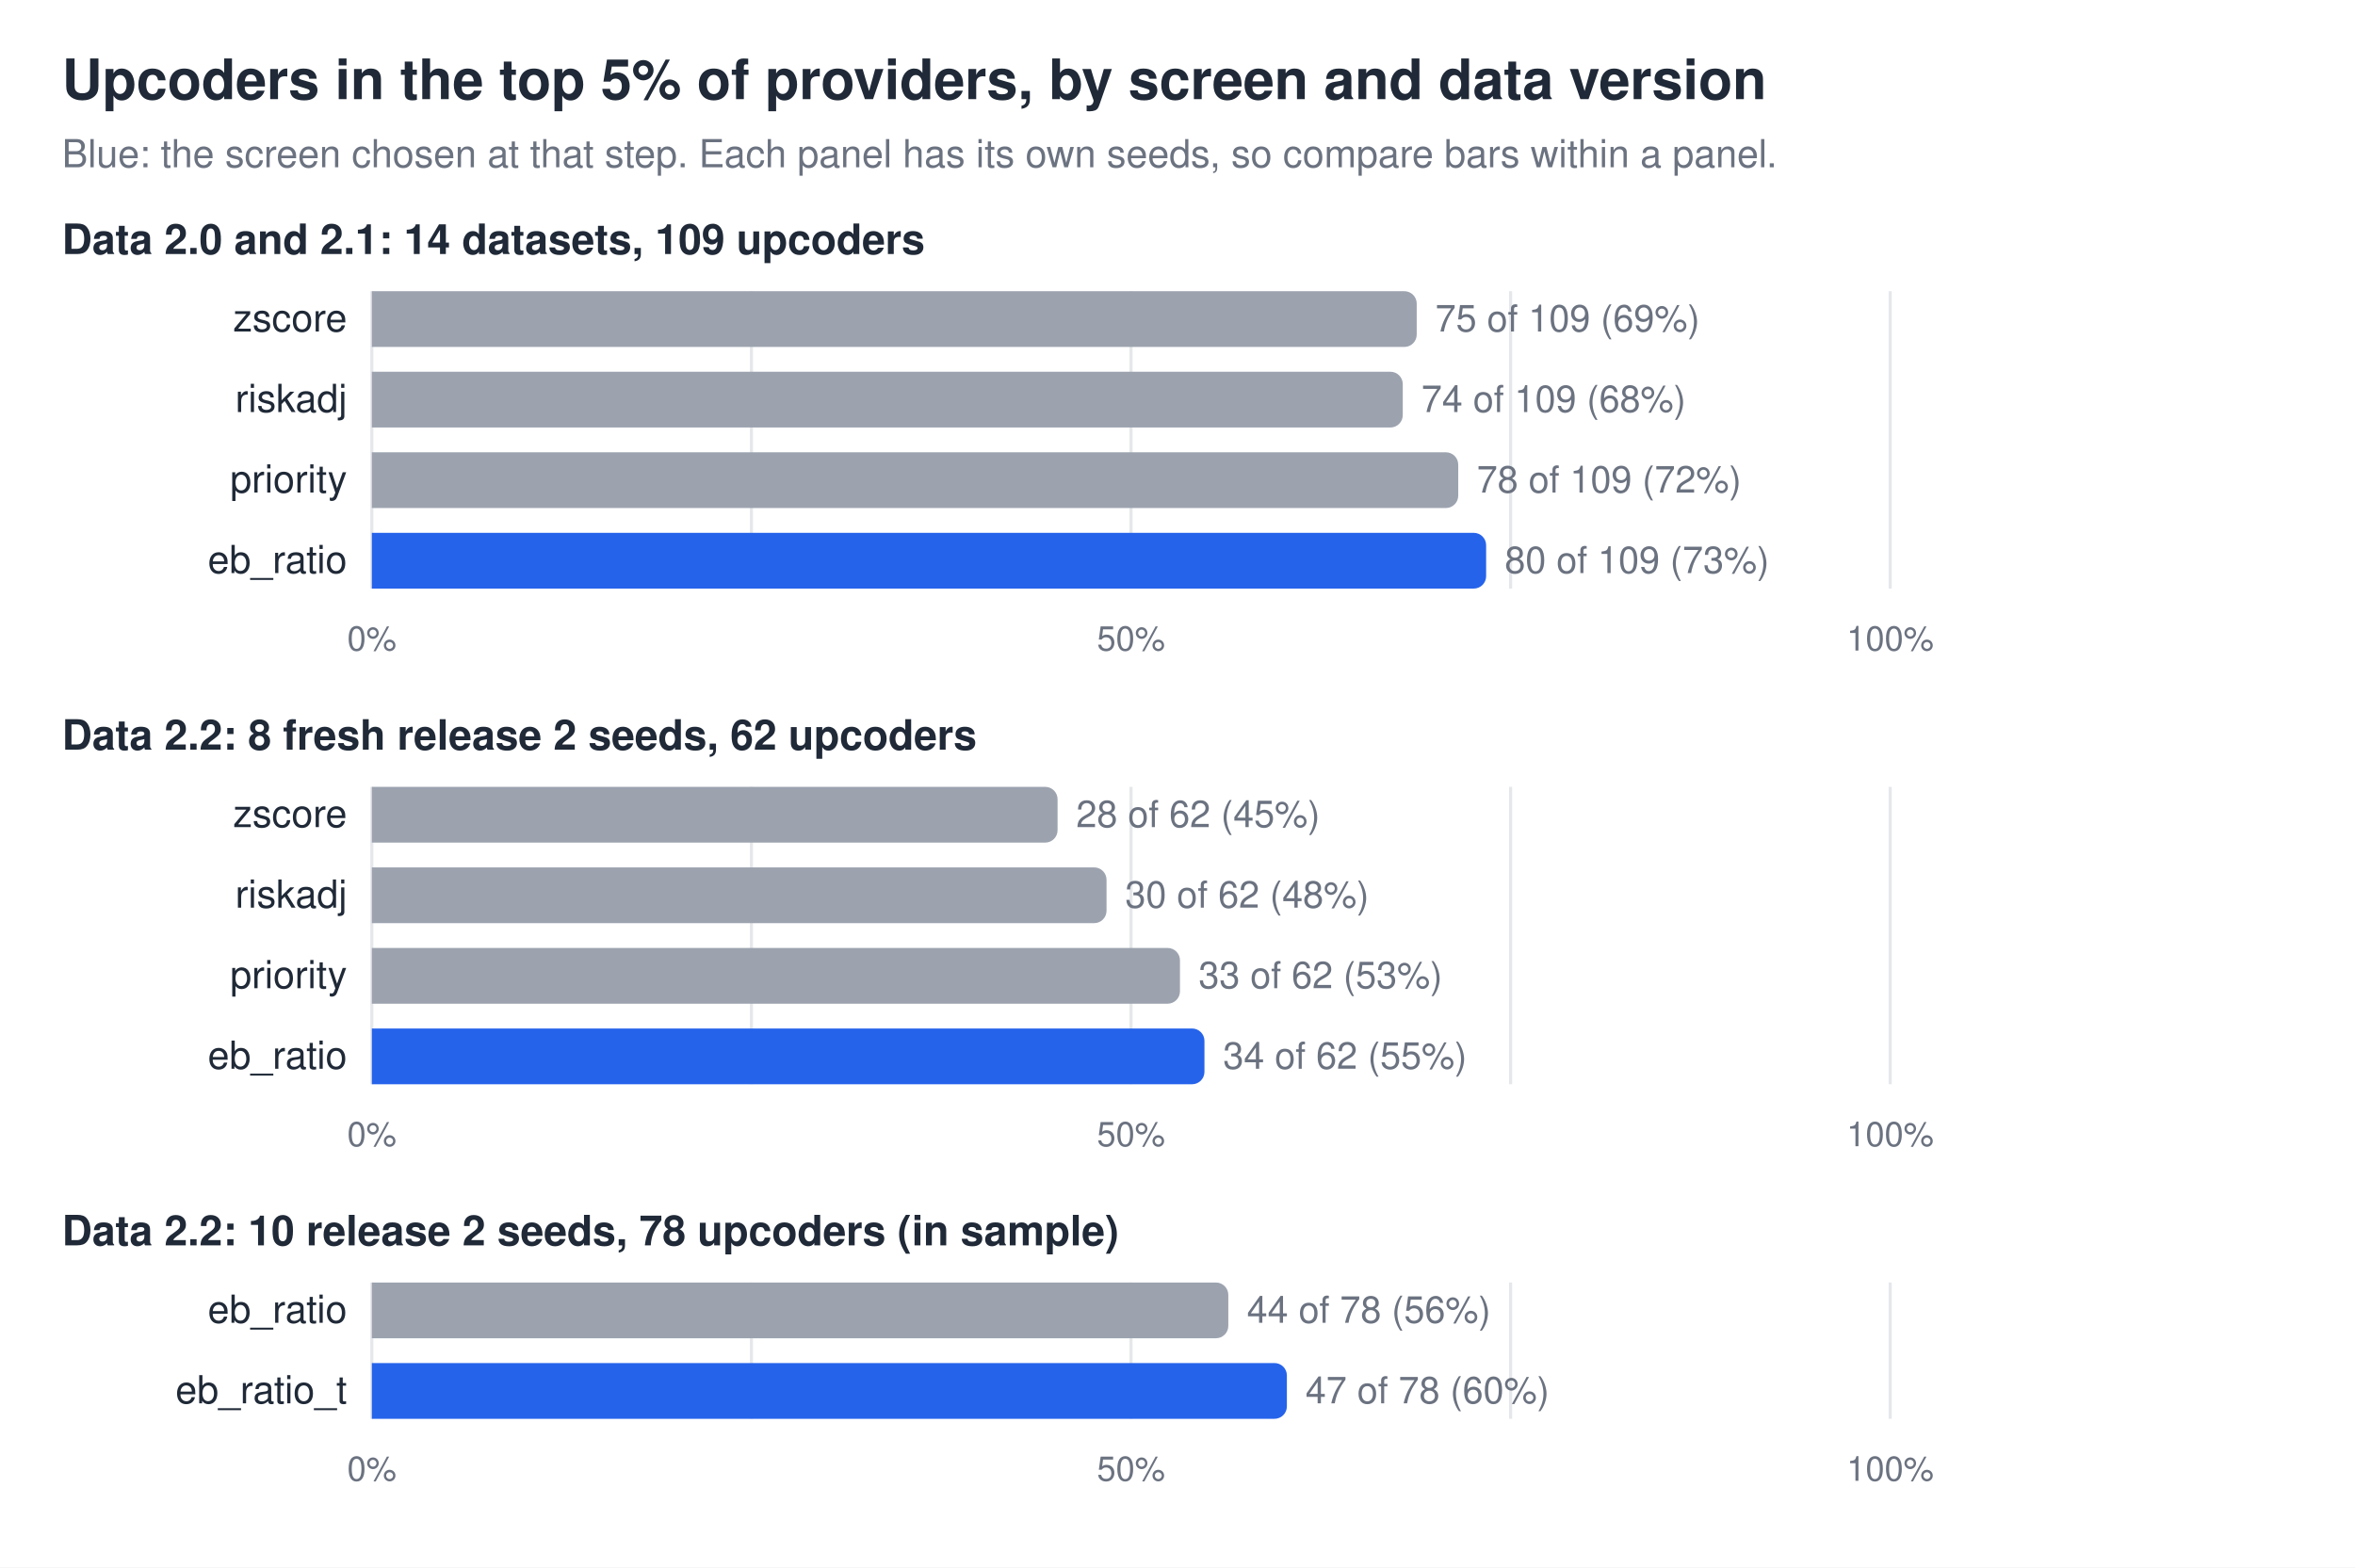
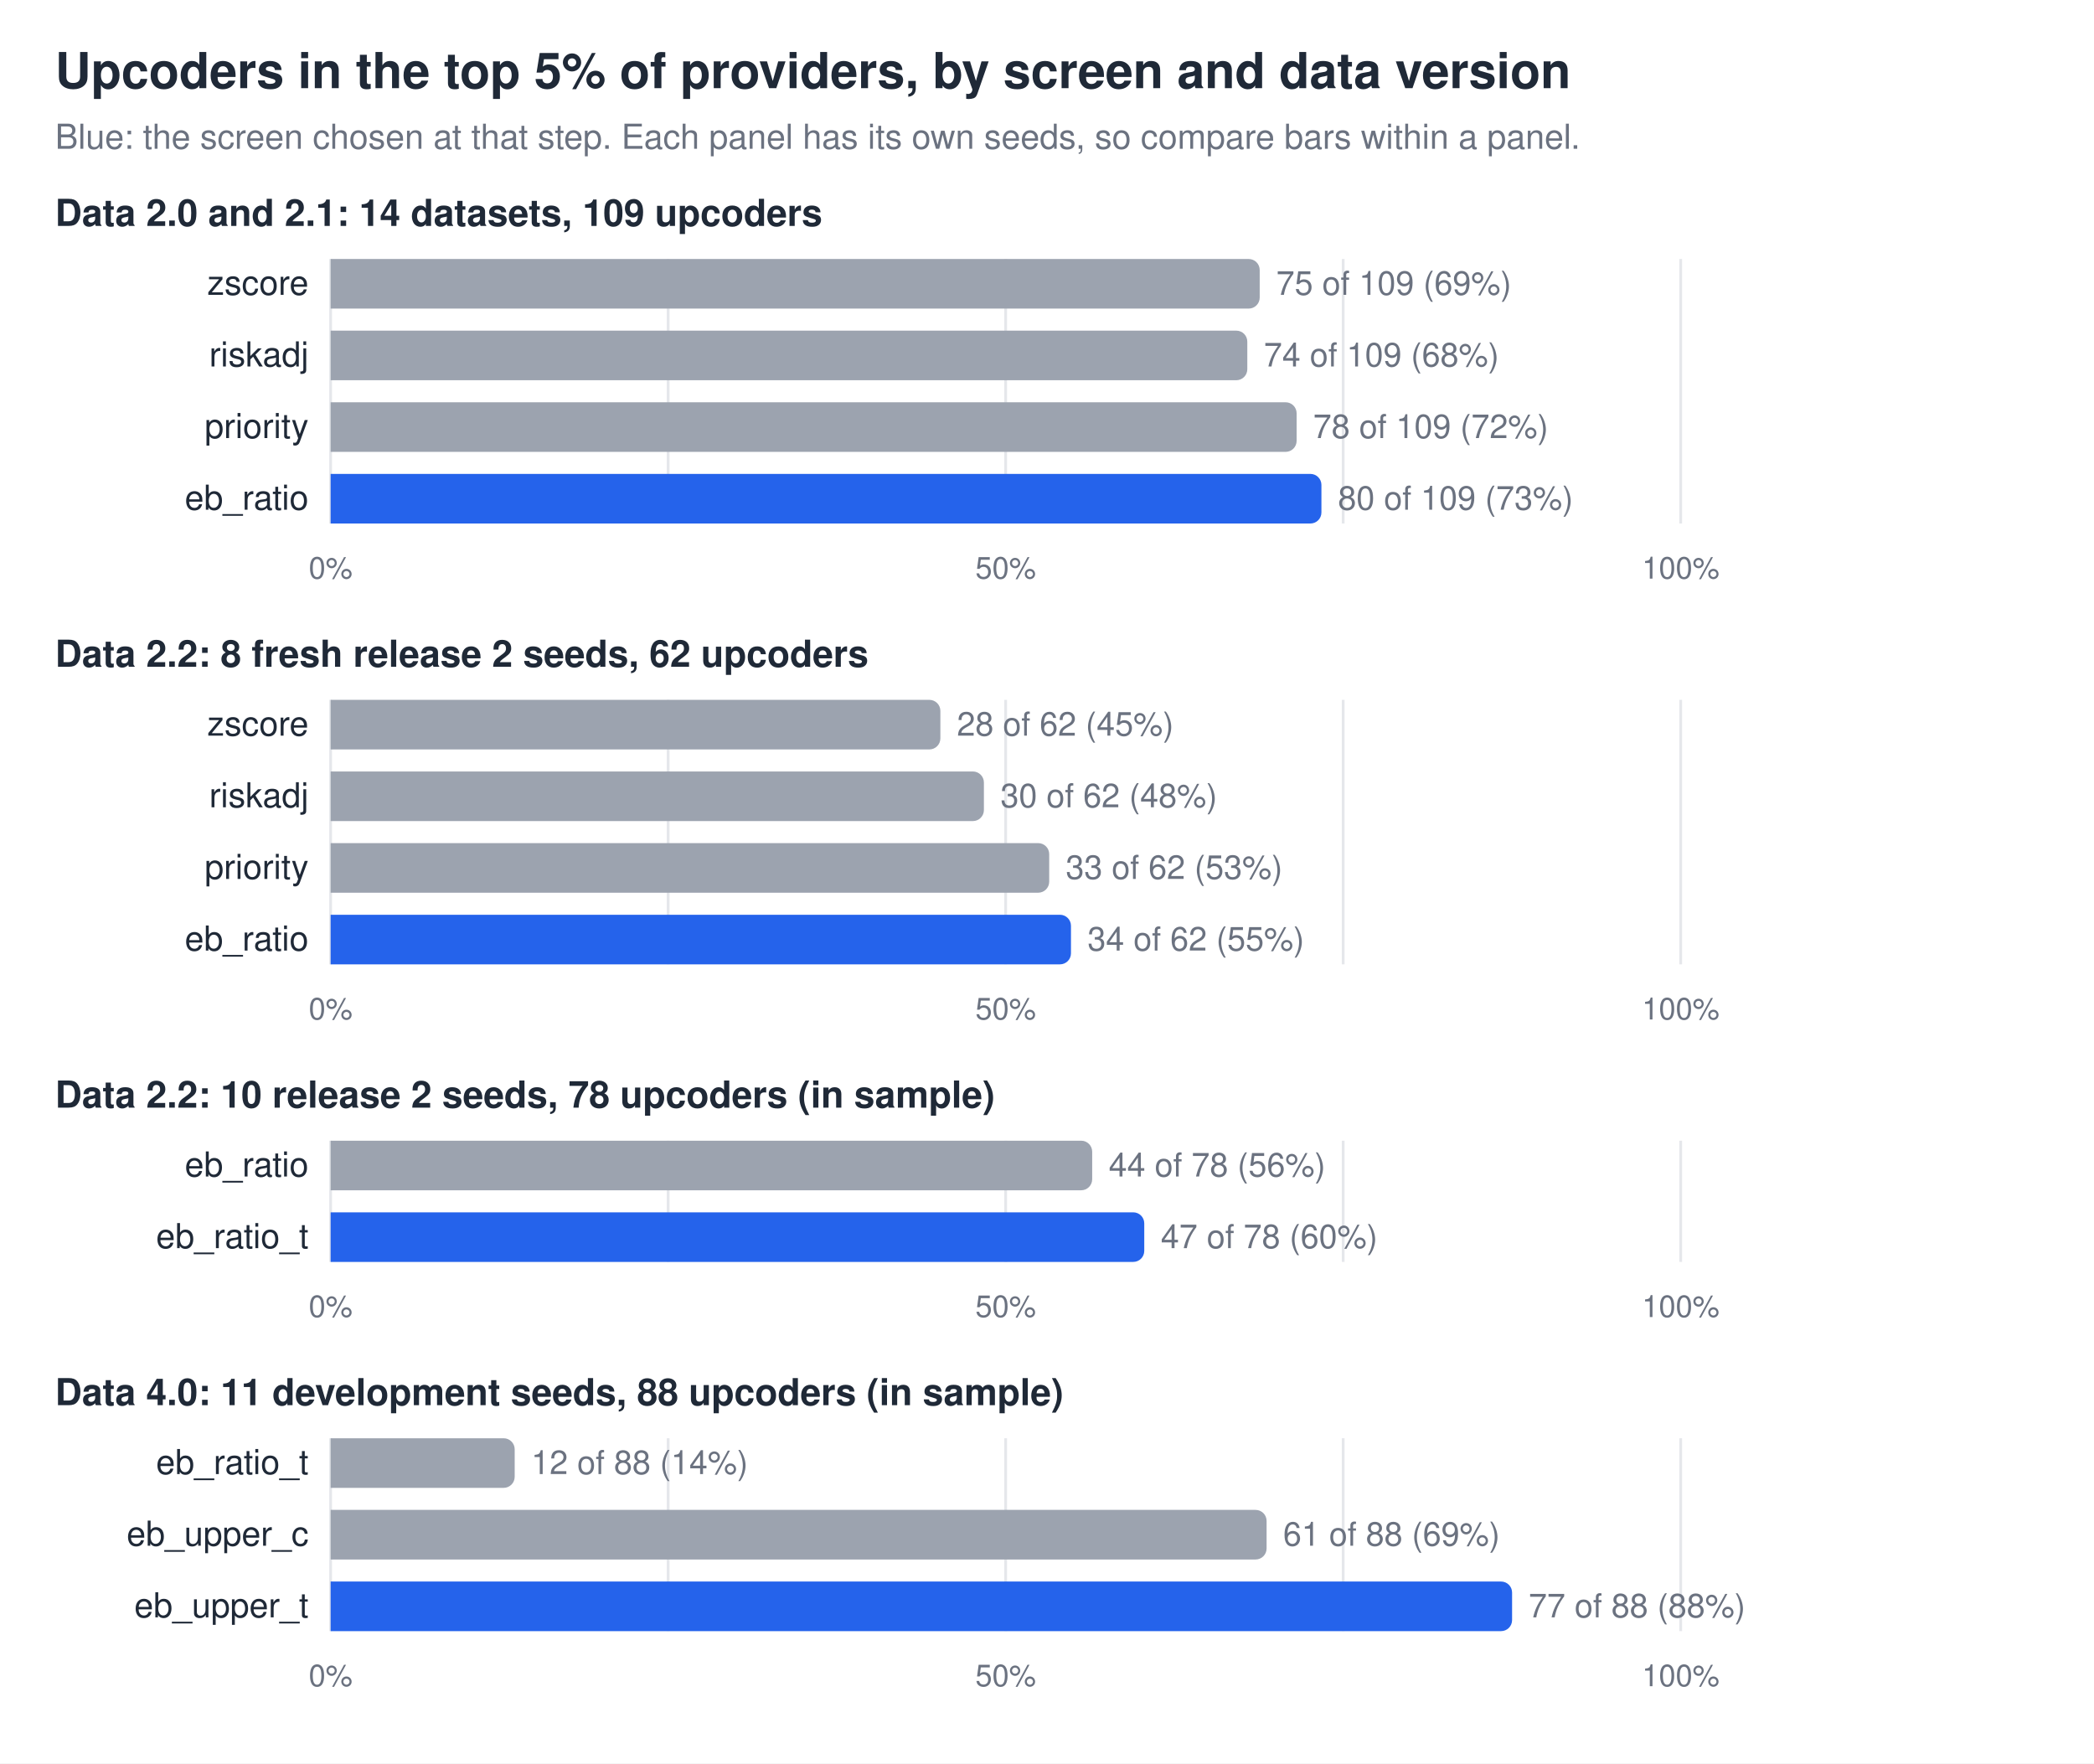
- <svg xmlns="http://www.w3.org/2000/svg" viewBox="0 0 760 506" width="760" height="506" font-family="Helvetica, Arial, sans-serif" role="img" aria-label="Share of upcoders each screen puts in the top 5% of providers, by data version">
+ <svg xmlns="http://www.w3.org/2000/svg" viewBox="0 0 760 640" width="760" height="640" font-family="Helvetica, Arial, sans-serif" role="img" aria-label="Share of upcoders each screen puts in the top 5% of providers, by data version">
  <rect width="100%" height="100%" fill="#ffffff" />
  <text x="20" y="32" font-size="18" font-weight="bold" fill="#1f2937">Upcoders in the top 5% of providers, by screen and data version</text>
  <text x="20" y="54" font-size="12.5" fill="#6b7280">Blue: the screen chosen at that step. Each panel has its own seeds, so compare bars within a panel.</text>
  <text x="20" y="82" font-size="13.5" font-weight="bold" fill="#1f2937">Data 2.0 and 2.1: 14 datasets, 109 upcoders</text>
  <line x1="120.0" y1="94" x2="120.0" y2="190" stroke="#e5e7eb" stroke-width="1" />
  <line x1="242.5" y1="94" x2="242.5" y2="190" stroke="#e5e7eb" stroke-width="1" />
  <line x1="365.0" y1="94" x2="365.0" y2="190" stroke="#e5e7eb" stroke-width="1" />
  <line x1="487.5" y1="94" x2="487.5" y2="190" stroke="#e5e7eb" stroke-width="1" />
  <line x1="610.0" y1="94" x2="610.0" y2="190" stroke="#e5e7eb" stroke-width="1" />
  <text x="112" y="107" text-anchor="end" font-size="12.5" fill="#1f2937">zscore</text>
  <path d="M120,94 h333.2 a4,4 0 0 1 4,4 v10 a4,4 0 0 1 -4,4 h-333.2 z" fill="#9ca3af" />
  <text x="463.2" y="107" font-size="12" fill="#6b7280">75 of 109 (69%)</text>
  <text x="112" y="133" text-anchor="end" font-size="12.5" fill="#1f2937">riskadj</text>
  <path d="M120,120 h328.7 a4,4 0 0 1 4,4 v10 a4,4 0 0 1 -4,4 h-328.7 z" fill="#9ca3af" />
  <text x="458.7" y="133" font-size="12" fill="#6b7280">74 of 109 (68%)</text>
  <text x="112" y="159" text-anchor="end" font-size="12.5" fill="#1f2937">priority</text>
  <path d="M120,146 h346.6 a4,4 0 0 1 4,4 v10 a4,4 0 0 1 -4,4 h-346.6 z" fill="#9ca3af" />
  <text x="476.6" y="159" font-size="12" fill="#6b7280">78 of 109 (72%)</text>
  <text x="112" y="185" text-anchor="end" font-size="12.5" fill="#1f2937">eb_ratio</text>
  <path d="M120,172 h355.6 a4,4 0 0 1 4,4 v10 a4,4 0 0 1 -4,4 h-355.6 z" fill="#2563eb" />
  <text x="485.6" y="185" font-size="12" fill="#6b7280">80 of 109 (73%)</text>
  <text x="120.0" y="210" text-anchor="middle" font-size="11" fill="#6b7280">0%</text>
  <text x="365.0" y="210" text-anchor="middle" font-size="11" fill="#6b7280">50%</text>
  <text x="610.0" y="210" text-anchor="middle" font-size="11" fill="#6b7280">100%</text>
  <text x="20" y="242" font-size="13.5" font-weight="bold" fill="#1f2937">Data 2.2: 8 fresh release 2 seeds, 62 upcoders</text>
  <line x1="120.0" y1="254" x2="120.0" y2="350" stroke="#e5e7eb" stroke-width="1" />
  <line x1="242.5" y1="254" x2="242.5" y2="350" stroke="#e5e7eb" stroke-width="1" />
  <line x1="365.0" y1="254" x2="365.0" y2="350" stroke="#e5e7eb" stroke-width="1" />
  <line x1="487.5" y1="254" x2="487.5" y2="350" stroke="#e5e7eb" stroke-width="1" />
  <line x1="610.0" y1="254" x2="610.0" y2="350" stroke="#e5e7eb" stroke-width="1" />
  <text x="112" y="267" text-anchor="end" font-size="12.5" fill="#1f2937">zscore</text>
  <path d="M120,254 h217.3 a4,4 0 0 1 4,4 v10 a4,4 0 0 1 -4,4 h-217.3 z" fill="#9ca3af" />
  <text x="347.3" y="267" font-size="12" fill="#6b7280">28 of 62 (45%)</text>
  <text x="112" y="293" text-anchor="end" font-size="12.5" fill="#1f2937">riskadj</text>
  <path d="M120,280 h233.1 a4,4 0 0 1 4,4 v10 a4,4 0 0 1 -4,4 h-233.1 z" fill="#9ca3af" />
  <text x="363.1" y="293" font-size="12" fill="#6b7280">30 of 62 (48%)</text>
  <text x="112" y="319" text-anchor="end" font-size="12.5" fill="#1f2937">priority</text>
  <path d="M120,306 h256.8 a4,4 0 0 1 4,4 v10 a4,4 0 0 1 -4,4 h-256.8 z" fill="#9ca3af" />
  <text x="386.8" y="319" font-size="12" fill="#6b7280">33 of 62 (53%)</text>
  <text x="112" y="345" text-anchor="end" font-size="12.5" fill="#1f2937">eb_ratio</text>
  <path d="M120,332 h264.7 a4,4 0 0 1 4,4 v10 a4,4 0 0 1 -4,4 h-264.7 z" fill="#2563eb" />
  <text x="394.7" y="345" font-size="12" fill="#6b7280">34 of 62 (55%)</text>
  <text x="120.0" y="370" text-anchor="middle" font-size="11" fill="#6b7280">0%</text>
  <text x="365.0" y="370" text-anchor="middle" font-size="11" fill="#6b7280">50%</text>
  <text x="610.0" y="370" text-anchor="middle" font-size="11" fill="#6b7280">100%</text>
  <text x="20" y="402" font-size="13.5" font-weight="bold" fill="#1f2937">Data 2.2: 10 release 2 seeds, 78 upcoders (in sample)</text>
  <line x1="120.0" y1="414" x2="120.0" y2="458" stroke="#e5e7eb" stroke-width="1" />
  <line x1="242.5" y1="414" x2="242.5" y2="458" stroke="#e5e7eb" stroke-width="1" />
  <line x1="365.0" y1="414" x2="365.0" y2="458" stroke="#e5e7eb" stroke-width="1" />
  <line x1="487.5" y1="414" x2="487.5" y2="458" stroke="#e5e7eb" stroke-width="1" />
  <line x1="610.0" y1="414" x2="610.0" y2="458" stroke="#e5e7eb" stroke-width="1" />
  <text x="112" y="427" text-anchor="end" font-size="12.5" fill="#1f2937">eb_ratio</text>
  <path d="M120,414 h272.4 a4,4 0 0 1 4,4 v10 a4,4 0 0 1 -4,4 h-272.4 z" fill="#9ca3af" />
  <text x="402.4" y="427" font-size="12" fill="#6b7280">44 of 78 (56%)</text>
  <text x="112" y="453" text-anchor="end" font-size="12.5" fill="#1f2937">eb_ratio_t</text>
  <path d="M120,440 h291.3 a4,4 0 0 1 4,4 v10 a4,4 0 0 1 -4,4 h-291.3 z" fill="#2563eb" />
  <text x="421.3" y="453" font-size="12" fill="#6b7280">47 of 78 (60%)</text>
  <text x="120.0" y="478" text-anchor="middle" font-size="11" fill="#6b7280">0%</text>
  <text x="365.0" y="478" text-anchor="middle" font-size="11" fill="#6b7280">50%</text>
  <text x="610.0" y="478" text-anchor="middle" font-size="11" fill="#6b7280">100%</text>
+   <text x="20" y="510" font-size="13.5" font-weight="bold" fill="#1f2937">Data 4.0: 11 development seeds, 88 upcoders (in sample)</text>
+   <line x1="120.0" y1="522" x2="120.0" y2="592" stroke="#e5e7eb" stroke-width="1" />
+   <line x1="242.5" y1="522" x2="242.5" y2="592" stroke="#e5e7eb" stroke-width="1" />
+   <line x1="365.0" y1="522" x2="365.0" y2="592" stroke="#e5e7eb" stroke-width="1" />
+   <line x1="487.5" y1="522" x2="487.5" y2="592" stroke="#e5e7eb" stroke-width="1" />
+   <line x1="610.0" y1="522" x2="610.0" y2="592" stroke="#e5e7eb" stroke-width="1" />
+   <text x="112" y="535" text-anchor="end" font-size="12.5" fill="#1f2937">eb_ratio_t</text>
+   <path d="M120,522 h62.8 a4,4 0 0 1 4,4 v10 a4,4 0 0 1 -4,4 h-62.8 z" fill="#9ca3af" />
+   <text x="192.8" y="535" font-size="12" fill="#6b7280">12 of 88 (14%)</text>
+   <text x="112" y="561" text-anchor="end" font-size="12.5" fill="#1f2937">eb_upper_c</text>
+   <path d="M120,548 h335.7 a4,4 0 0 1 4,4 v10 a4,4 0 0 1 -4,4 h-335.7 z" fill="#9ca3af" />
+   <text x="465.7" y="561" font-size="12" fill="#6b7280">61 of 88 (69%)</text>
+   <text x="112" y="587" text-anchor="end" font-size="12.5" fill="#1f2937">eb_upper_t</text>
+   <path d="M120,574 h424.8 a4,4 0 0 1 4,4 v10 a4,4 0 0 1 -4,4 h-424.8 z" fill="#2563eb" />
+   <text x="554.8" y="587" font-size="12" fill="#6b7280">77 of 88 (88%)</text>
+   <text x="120.0" y="612" text-anchor="middle" font-size="11" fill="#6b7280">0%</text>
+   <text x="365.0" y="612" text-anchor="middle" font-size="11" fill="#6b7280">50%</text>
+   <text x="610.0" y="612" text-anchor="middle" font-size="11" fill="#6b7280">100%</text>
</svg>
